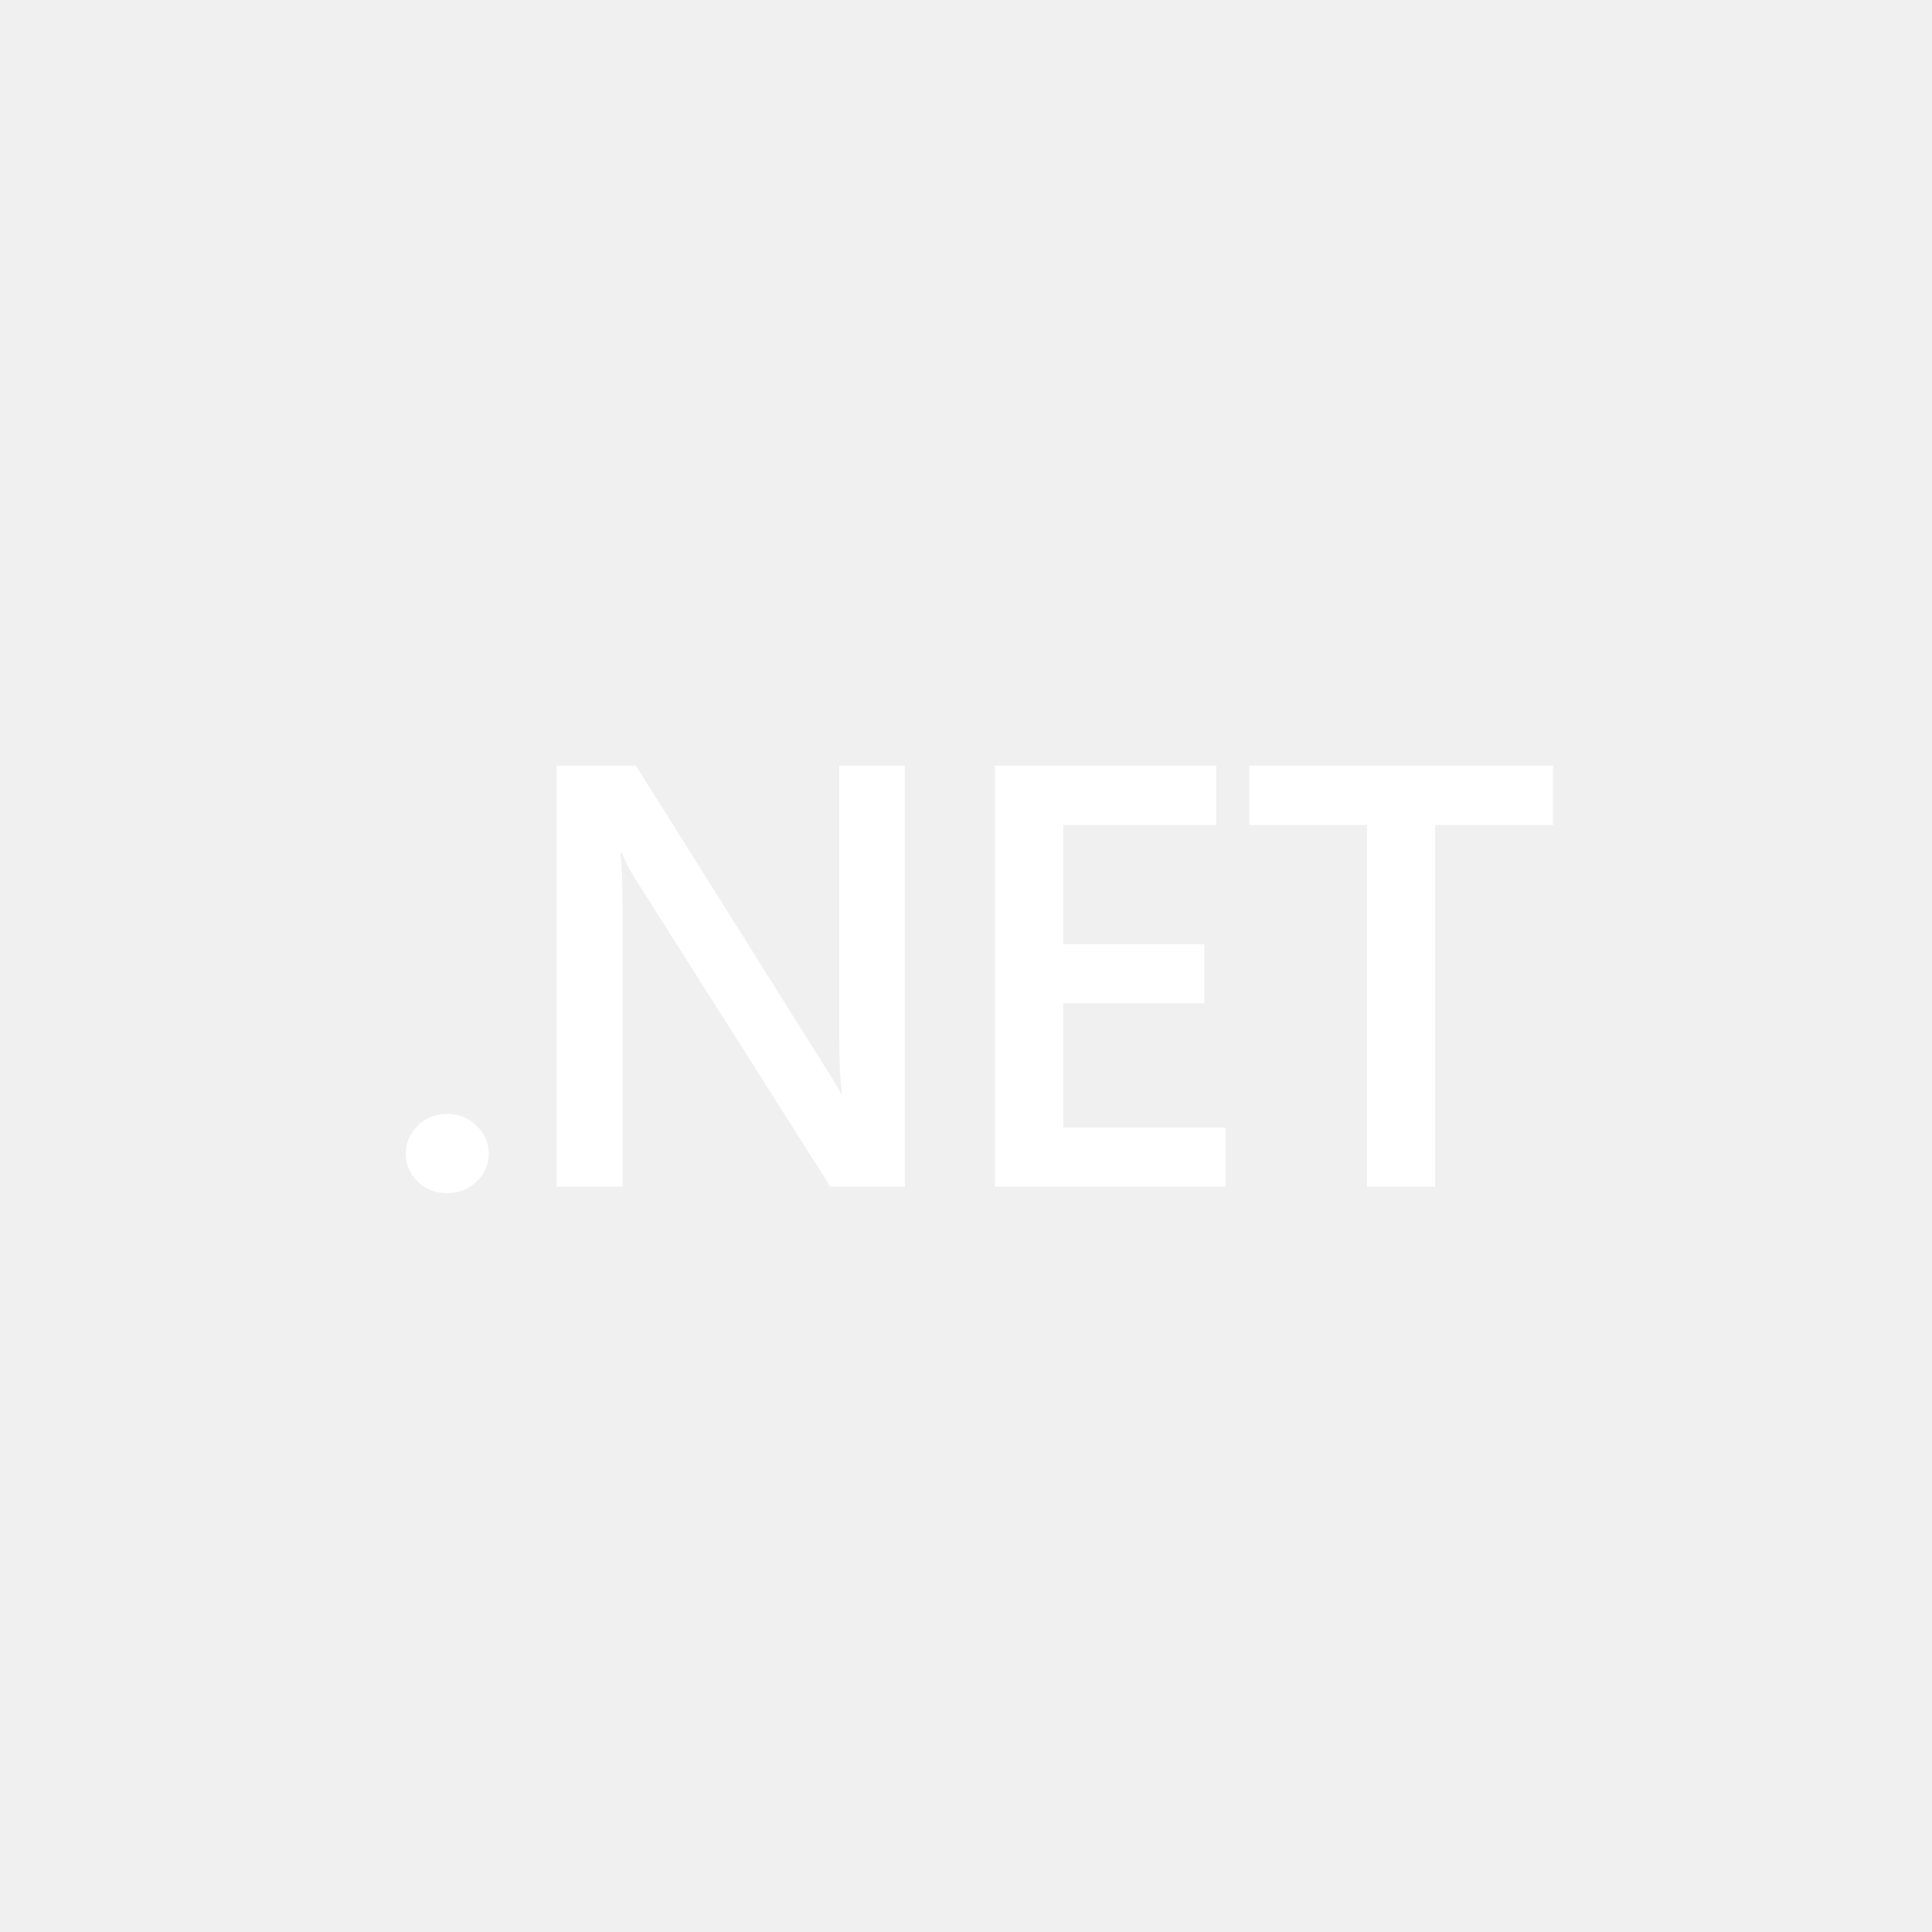
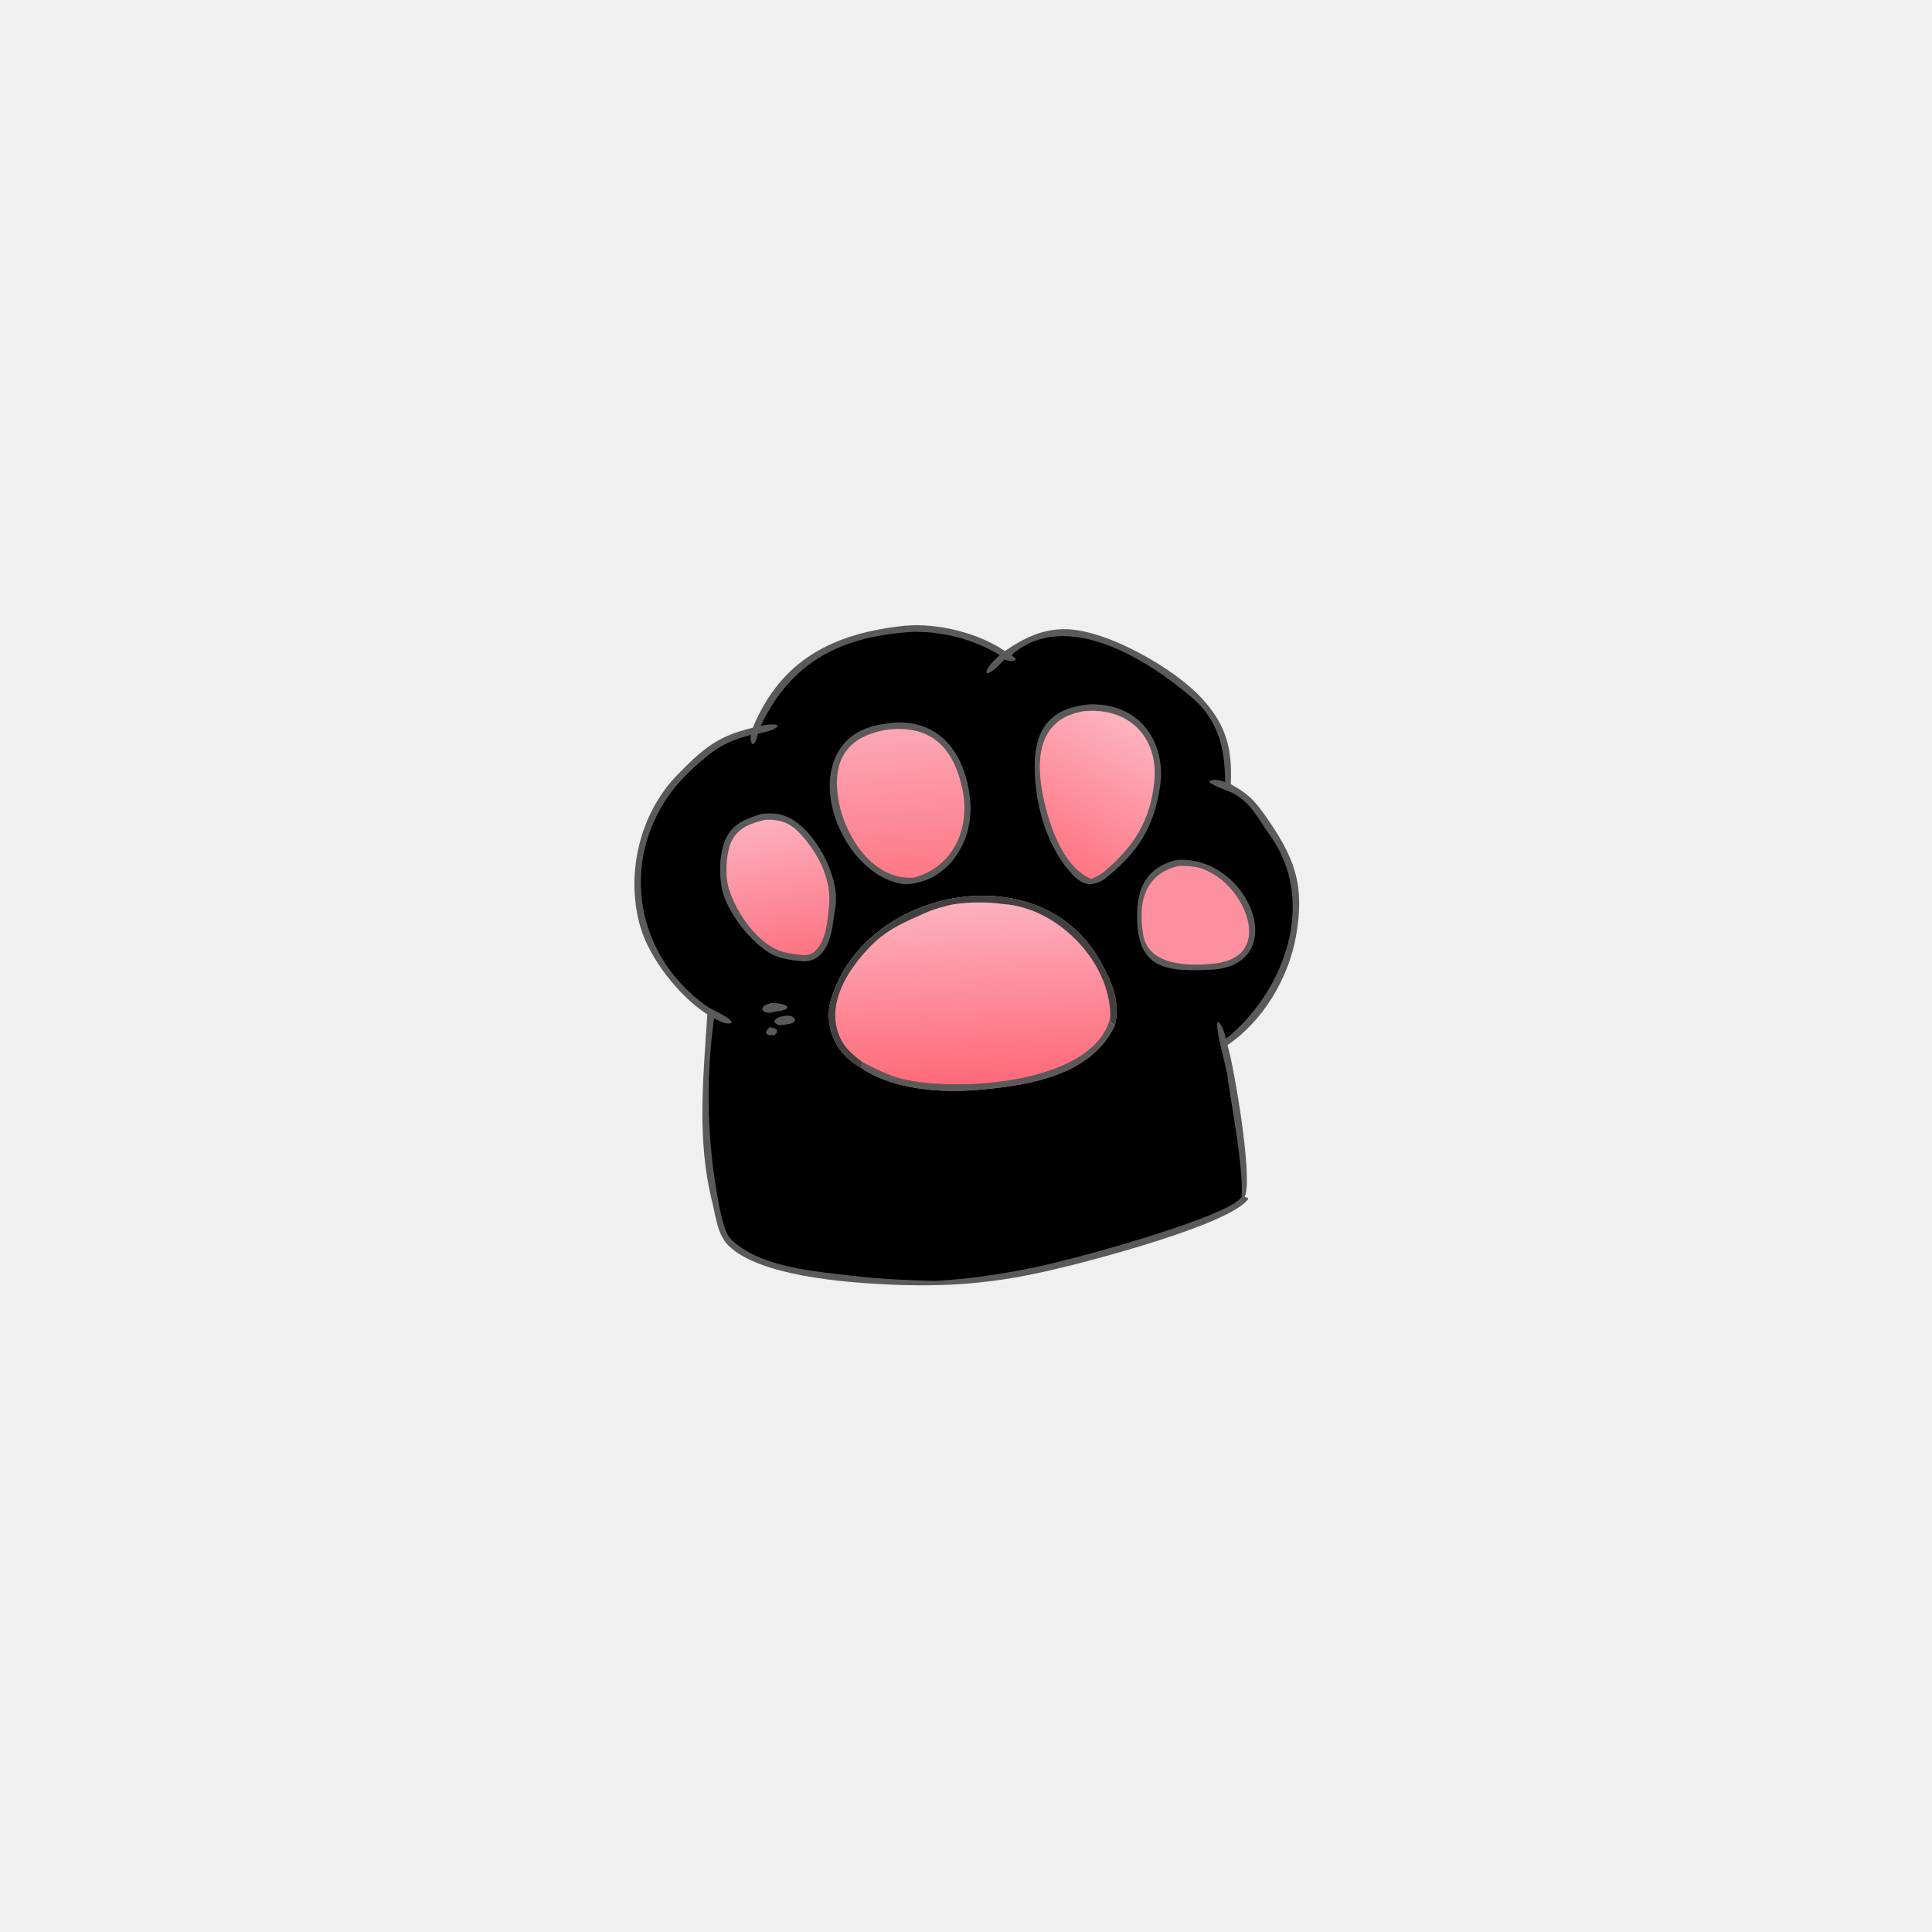
- <svg xmlns="http://www.w3.org/2000/svg" width="456" height="456" viewBox="0 0 456 456" version="1.1" xml:space="preserve" style="fill-rule:evenodd;clip-rule:evenodd;stroke-linejoin:round;stroke-miterlimit:2;">
-   <path d="m 105.5,281.609 c -2.703,0 -5.001,-0.9 -6.893,-2.702 -1.892,-1.848 -2.838,-4.042 -2.838,-6.582 0,-2.587 0.946,-4.804 2.838,-6.652 1.892,-1.848 4.19,-2.772 6.893,-2.772 2.748,0 5.068,0.924 6.96,2.772 1.937,1.848 2.906,4.064 2.906,6.652 0,2.54 -0.968,4.734 -2.906,6.582 -1.892,1.802 -4.212,2.702 -6.96,2.702 z" style="fill:#ffffff;fill-rule:nonzero;stroke-width:0.838" />
-   <path d="M 213.561,280.084 H 195.99 L 149.7,207.054 c -1.171,-1.848 -2.14,-3.765 -2.906,-5.751 h -0.406 c 0.361,2.125 0.541,6.675 0.541,13.65 v 65.132 h -15.543 v -99.36 h 18.719 l 44.737,71.298 c 1.892,2.957 3.109,4.989 3.649,6.098 h 0.27 c -0.45,-2.632 -0.676,-7.09 -0.676,-13.373 v -64.023 h 15.476 z" style="fill:#ffffff;fill-rule:nonzero;stroke-width:0.838" />
-   <path d="m 289.251,280.084 h -54.401 v -99.36 h 52.238 v 13.997 h -36.154 v 28.131 h 33.316 v 13.927 h -33.316 v 29.378 h 38.316 z" style="fill:#ffffff;fill-rule:nonzero;stroke-width:0.838" />
-   <path d="M 366.565,194.721 H 338.722 v 85.363 h -16.084 v -85.363 h -27.775 v -13.997 h 71.701 z" style="fill:#ffffff;fill-rule:nonzero;stroke-width:0.838" />
+ <svg xmlns="http://www.w3.org/2000/svg" id="Layer_1" version="1.1" viewBox="0 0 456 456">
+   <defs>
+     <style>
+       .st0 {
+         fill: url(#linear-gradient2);
+       }
+ 
+       .st1 {
+         fill: #5b5a5b;
+       }
+ 
+       .st2 {
+         fill: #fd909e;
+       }
+ 
+       .st3 {
+         fill: url(#linear-gradient1);
+       }
+ 
+       .st4 {
+         fill: none;
+       }
+ 
+       .st5 {
+         fill: #424142;
+       }
+ 
+       .st6 {
+         fill: url(#linear-gradient3);
+       }
+ 
+       .st7 {
+         fill: url(#linear-gradient);
+       }
+ 
+       .st8 {
+         clip-path: url(#clippath);
+       }
+     </style>
+     <clipPath id="clippath">
+       <rect class="st4" x="9.38" y="-8.45" width="486.45" height="486.45" />
+     </clipPath>
+     <linearGradient id="linear-gradient" x1="230.2" y1="297.25" x2="228.62" y2="255.54" gradientTransform="translate(0 -42)" gradientUnits="userSpaceOnUse">
+       <stop offset="0" stop-color="#fe6a79" />
+       <stop offset="1" stop-color="#fdb0bd" />
+     </linearGradient>
+     <linearGradient id="linear-gradient1" x1="213.53" y1="248.61" x2="211.8" y2="214.25" gradientTransform="translate(0 -42)" gradientUnits="userSpaceOnUse">
+       <stop offset="0" stop-color="#fe7987" />
+       <stop offset="1" stop-color="#fca7b4" />
+     </linearGradient>
+     <linearGradient id="linear-gradient2" x1="248.63" y1="244.22" x2="265.83" y2="212.26" gradientTransform="translate(0 -42)" gradientUnits="userSpaceOnUse">
+       <stop offset="0" stop-color="#fe7684" />
+       <stop offset="1" stop-color="#fdb2be" />
+     </linearGradient>
+     <linearGradient id="linear-gradient3" x1="186.32" y1="267.51" x2="181.15" y2="235.76" gradientTransform="translate(0 -42)" gradientUnits="userSpaceOnUse">
+       <stop offset="0" stop-color="#fd7483" />
+       <stop offset="1" stop-color="#fdafbc" />
+     </linearGradient>
+   </defs>
+   <g class="st8">
+     <g>
+       <path class="st1" d="M213.59,147.7c7.52-.73,17.37,1.66,23.59,5.97,4.53-3.14,9.16-5.39,14.82-5.15,9.76.41,25.28,9.33,31.69,16.33,5.87,6.4,7.16,11.99,6.81,20.25,3.82,2.07,5.53,3.72,8.03,7.27,6.89,9.78,9.55,16.23,7.37,28.51-1.78,10.04-7.72,20-16.17,25.79,1.61,5.57,5.91,30.67,4.15,35.66-.02.08-.05.15-.08.22.73.16.55-.04.83.4-4.05,6.01-37.46,14.75-45.77,16.65-13.85,3.32-25.37,4.26-39.88,3.54-9.71-.48-29.74-1.97-37.05-9.15-2.66-2.75-2.97-6.84-3.82-10.23-3.7-14.77-2.11-29.23-1.17-44.34-6.58-4.19-13.62-13.16-15.79-20.63-3.58-12.36-.24-26.74,8.8-35.99,5.86-5.99,9.48-9.15,17.72-11.02,6.73-16.21,19.11-22.32,35.91-24.1h0Z" />
+       <path d="M215.9,149.13c7.06-.04,14,1.85,20.06,5.47-.87.83-3.48,3.11-3.08,4.33,1.5-.23,3.08-2.16,4.17-3.27,1.14.32,1.6.55,2.65.12l.05-.35-.88-.67.05-.31c12.79-10.91,31.98,1.28,42.44,10.22,6.17,5.27,7.78,12.05,7.8,19.89-1.32-.38-2.56-.83-3.82-.16.21.89,4.69,2.21,6.06,3.02,4.22,2.51,5.49,5.81,8.23,9.59,11.38,15.64,3.62,36.93-10.27,48.18-.43-1.53-.66-2.9-1.83-4.01l-.2.15c-.35,2.47,1.97,9.7,2.39,12.78,1.01,7.37,3.79,21.41,3.33,28.44-3.21,4.53-35.62,13.47-41.85,14.91-8.99,2.43-21.32,4.44-30.73,4.87-6.52-.19-12.36-.41-18.94-1.18-9.02-1.05-22.37-2-29.07-8.74-1.64-1.66-2.53-6.84-2.98-9.21-2.6-14.14-2.92-28.59-.95-42.82.97.45,3.44,1.78,4.24.92-.46-1.21-4.63-2.88-5.86-3.75-19.53-13.76-21.01-40.46-3.12-56.41,4.92-4.39,6.98-5.87,13.37-7.7.01.83-.09,1.46.36,2.13l.36.02c.66-.72.76-1.47,1.02-2.44,1.73-.39,3.41-.59,4.74-1.73l-.33-.34c-1.57-.21-2.23-.04-3.76.22,7.37-15.49,19.58-21.3,36.32-22.18h0Z" />
+       <path class="st7" d="M203.35,252.09c-2.29-1.2-4.24-2.97-5.66-5.13-1.86-2.87-2.6-7.19-1.71-10.45,7.26-26.69,49.21-35.37,63.63-9.8,2.74,4.86,4.87,9.6,3.57,15.18-5.44,11.93-20.41,14.33-32.24,15.34-8.86.76-20.06,0-27.6-5.14h0Z" />
+       <path class="st5" d="M203.35,252.09c-2.29-1.2-4.24-2.97-5.66-5.13-1.86-2.87-2.6-7.19-1.71-10.45,7.26-26.69,49.21-35.37,63.63-9.8,2.74,4.86,4.87,9.6,3.57,15.18-1.1-.62-.92-.38-1.17-1.57.03-.21.06-.44.06-.65-.15-12.94-12.65-25.5-25.29-26.29-3.61-.6-10.2-.56-13.67.51l-.43.13c-2.32.56-4.04,1.27-6.2,2.31-4.33,1.9-7.75,3.64-11.12,7.11-5.17,5.33-10.49,13.5-7.22,21.15,1.15,2.69,2.98,4.25,5.25,5.95l-.05,1.54h0Z" />
+       <path class="st1" d="M203.4,250.55c2.7,1.54,6.76,3.45,9.77,4.16,13,3.03,44.79,1.15,48.84-14.38.25,1.18.06.95,1.17,1.57-5.44,11.93-20.41,14.33-32.24,15.34-8.86.76-20.06,0-27.6-5.14l.05-1.54h.01Z" />
+       <path class="st1" d="M211.56,170.51c11.33-.33,16.73,8.7,17.47,19.03.66,9.28-5.44,18.87-15.41,19.17-13.04-1.29-23.38-22.55-14.41-33.21,3.06-3.63,7.86-4.64,12.36-4.98h0Z" />
+       <path class="st3" d="M209.86,172.16c10.13-.95,15.15,4.42,17.25,13.89,2.01,9.1-1.85,18.49-11.4,21.08-9.47.78-16.14-9.52-17.71-17.79-1.85-9.74,1.77-15.74,11.86-17.18h0Z" />
+       <path class="st1" d="M257.39,166.23c.86-.01,1.72.02,2.58.11,10,1.03,15.23,9.73,13.84,19.23-1.46,10.04-5.56,16.03-13.4,22.13-2.67,1.45-4.56,1.36-6.9-.91-5.53-5.54-8.41-14.21-9.11-21.85-.96-10.31,1.3-17.79,12.99-18.71h0Z" />
+       <path class="st0" d="M255.78,167.86c10.59-1.03,17.72,6.12,16.66,16.63-.95,9.3-4.83,15.27-11.74,21.16-1.1.91-1.8,1.2-3.07,1.81-7.06-2.75-10.51-14.12-11.69-20.89-1.49-8.53-.26-17.04,9.84-18.7h0Z" />
+       <path class="st1" d="M179.88,192.07c1-.09,2.01-.11,3.02-.04,8.14.57,15.64,14.6,14.26,22.19-.66,3.65-.72,8.81-3.93,11.44-1.92,1.57-3.48,1.29-5.7,1.04-1.76-.27-3.58-.58-5.19-1.39-4.71-2.4-10.01-9.2-11.58-14.16-1.18-3.75-1.14-10.2.79-13.69,1.89-3.4,4.93-4.35,8.33-5.4h0Z" />
+       <path class="st6" d="M180.62,193.49c3.82-.16,6.21.9,8.74,3.82,3.94,4.52,6.94,10.41,6.31,16.56-.35,3.46-.64,8.29-3.45,10.75-1.38,1.17-2.75.78-4.51.61-1.85-.3-3.37-.52-5.07-1.45-4.9-2.67-8.93-8.75-10.59-13.95-.96-3.02-.78-8.95.85-11.73,1.77-3.02,4.59-3.82,7.71-4.61h0Z" />
+       <path class="st1" d="M277.55,202.98c16.78-1.36,27.19,23.53,9.57,25.82-11.14.6-19.19.67-18.72-13.53.21-6.37,2.7-10.6,9.16-12.29h0Z" />
+       <path class="st2" d="M278.02,204.42c3.78-.19,5.91.29,9.11,2.37,7.42,4.83,12.87,18.99-.25,20.6-5.74.66-15.78.79-17.05-6.74-1.22-7.25.05-14.2,8.19-16.23h0Z" />
+       <path class="st1" d="M182.12,236.71c1.36.11,2.63.05,3.71.86l-.03.39c-.77.63-1.7.63-2.73.79-1.27.3-2.37.66-3.18-.5l.2-.57c.7-.66,1.07-.68,2.03-.96h0Z" />
+       <path class="st1" d="M184.66,239.85c1.27-.12,1.98-.38,2.94.6l-.02.53c-.6.68-1.19.66-2.1.83-1.25.15-1.76.38-2.69-.53l.08-.53c.66-.65.92-.65,1.8-.89h0Z" />
+       <path class="st1" d="M181.56,242.47c.82.11,1.18.08,1.81.61.05.86.15.43-.57,1.27-1.13-.06-1.2.11-2-.41.1-.85.15-.67.76-1.47Z" />
+     </g>
+   </g>
</svg>
